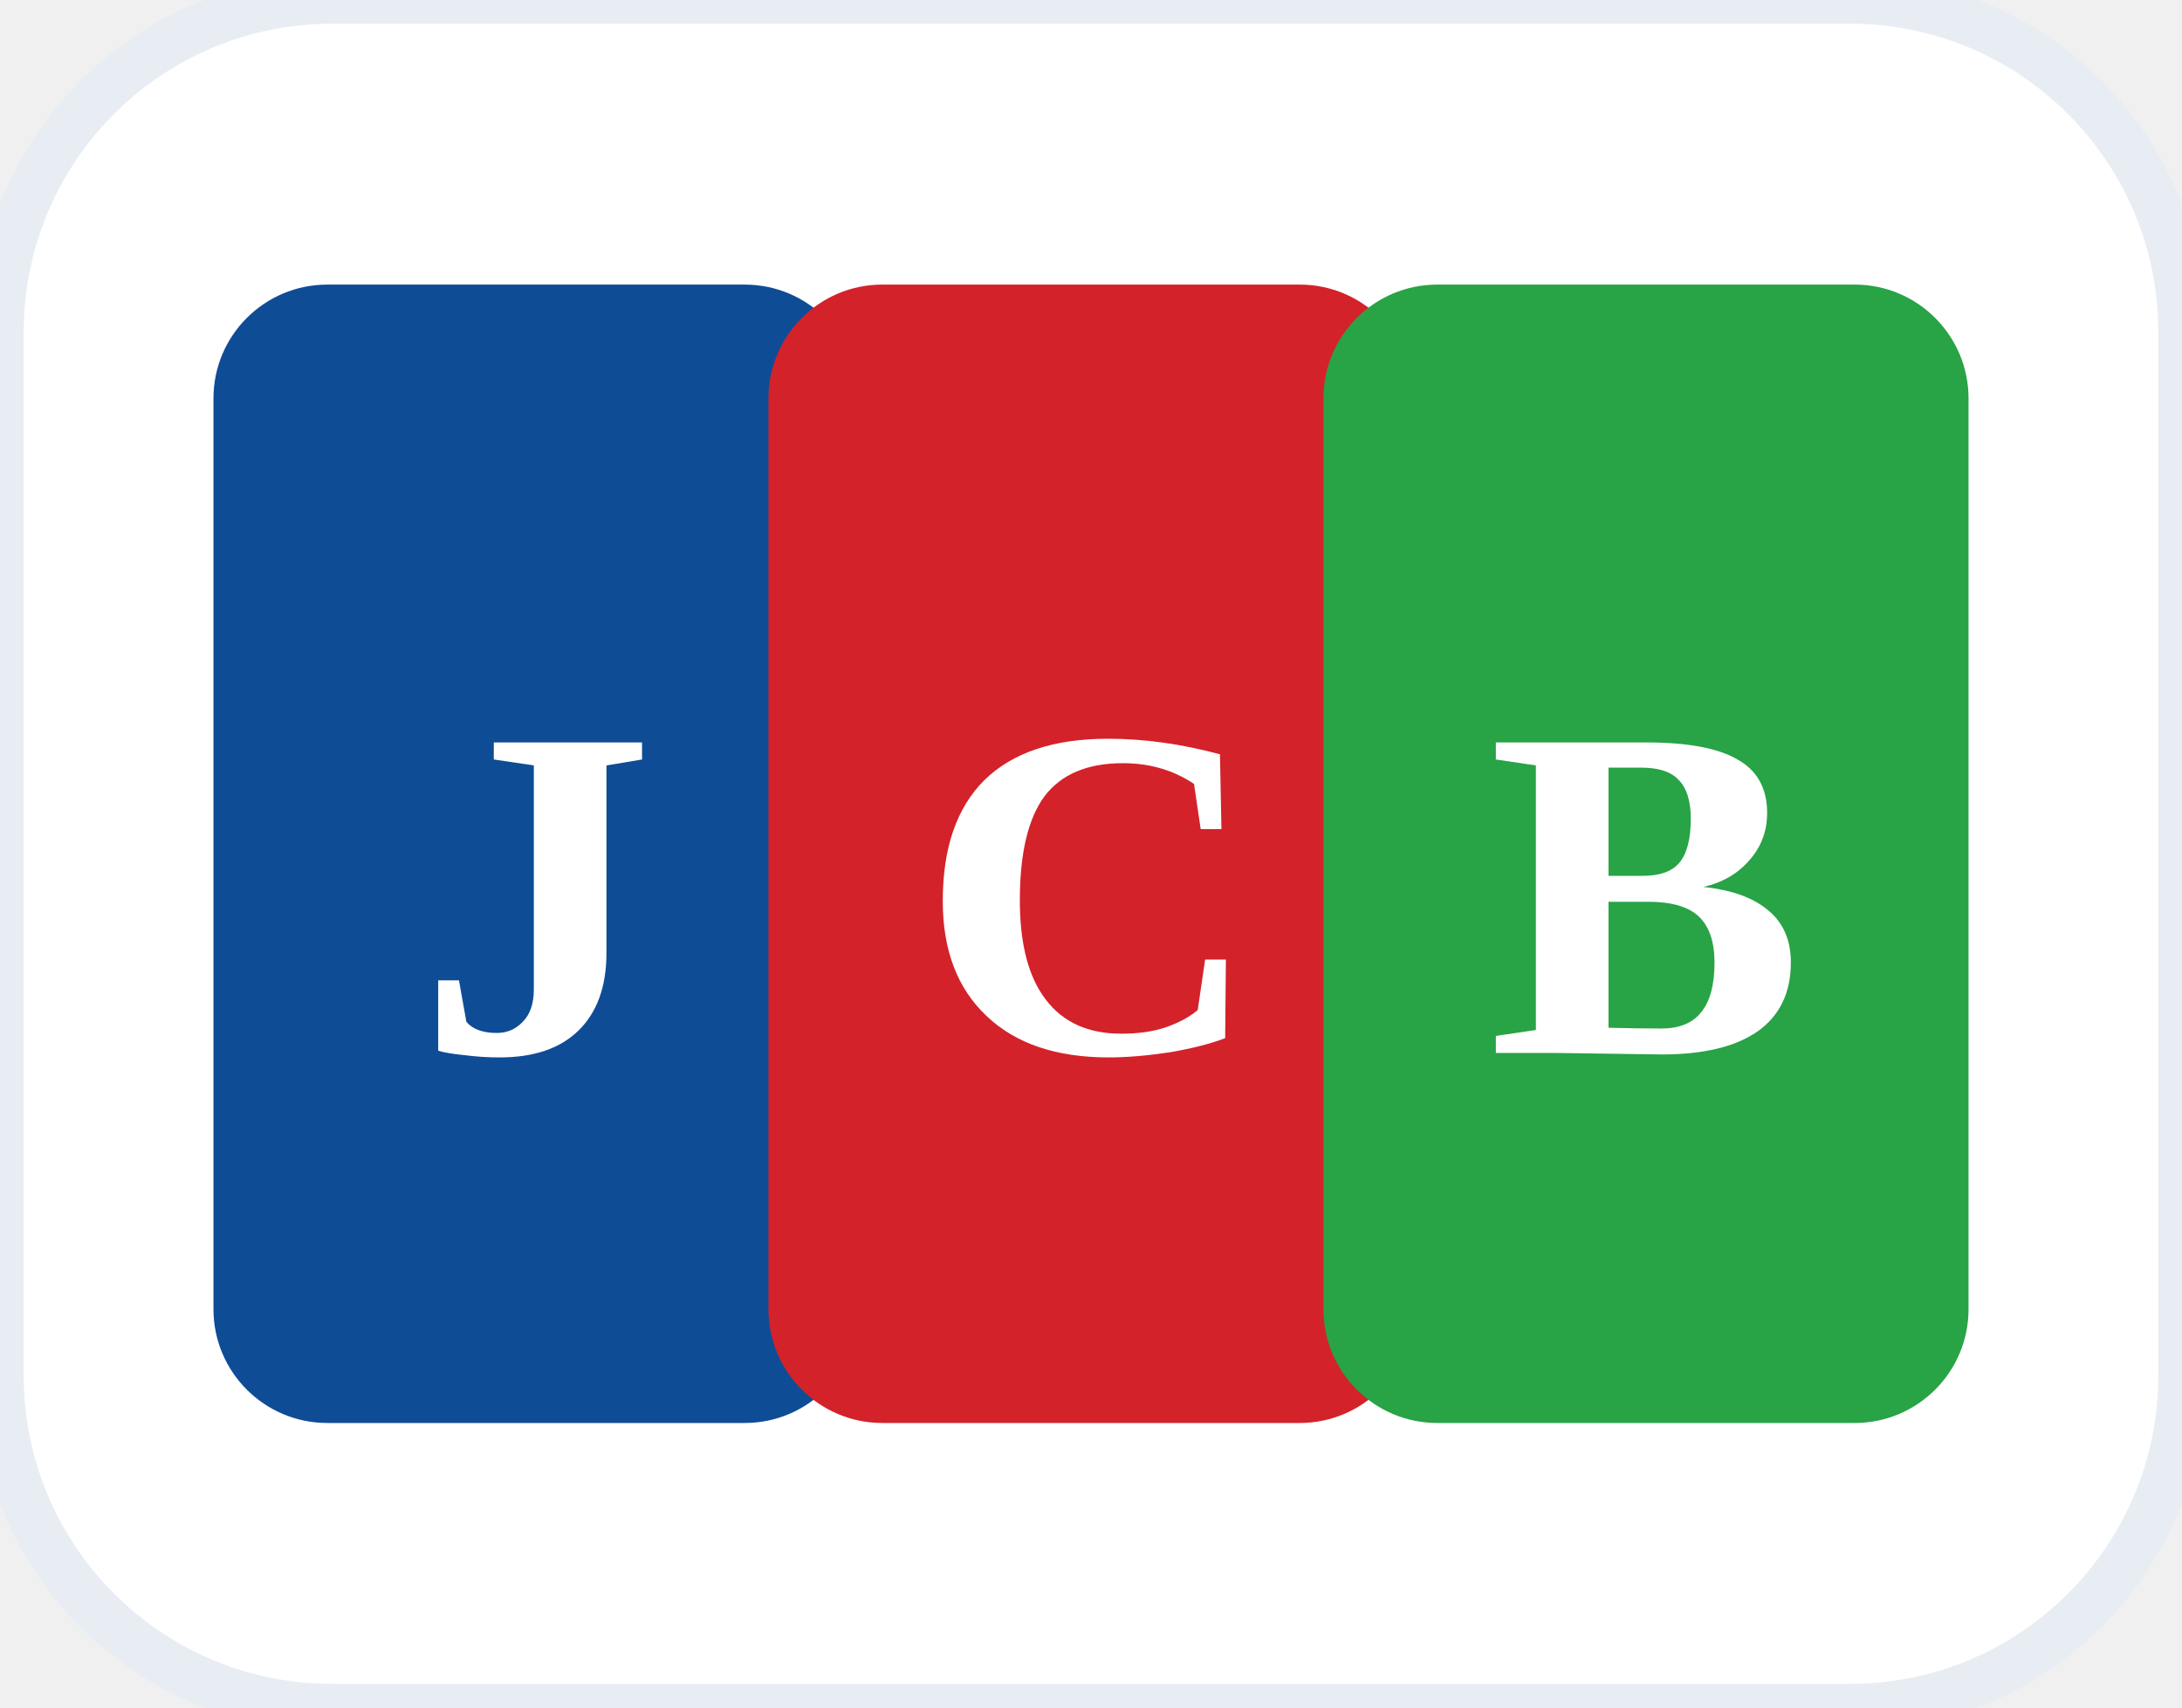
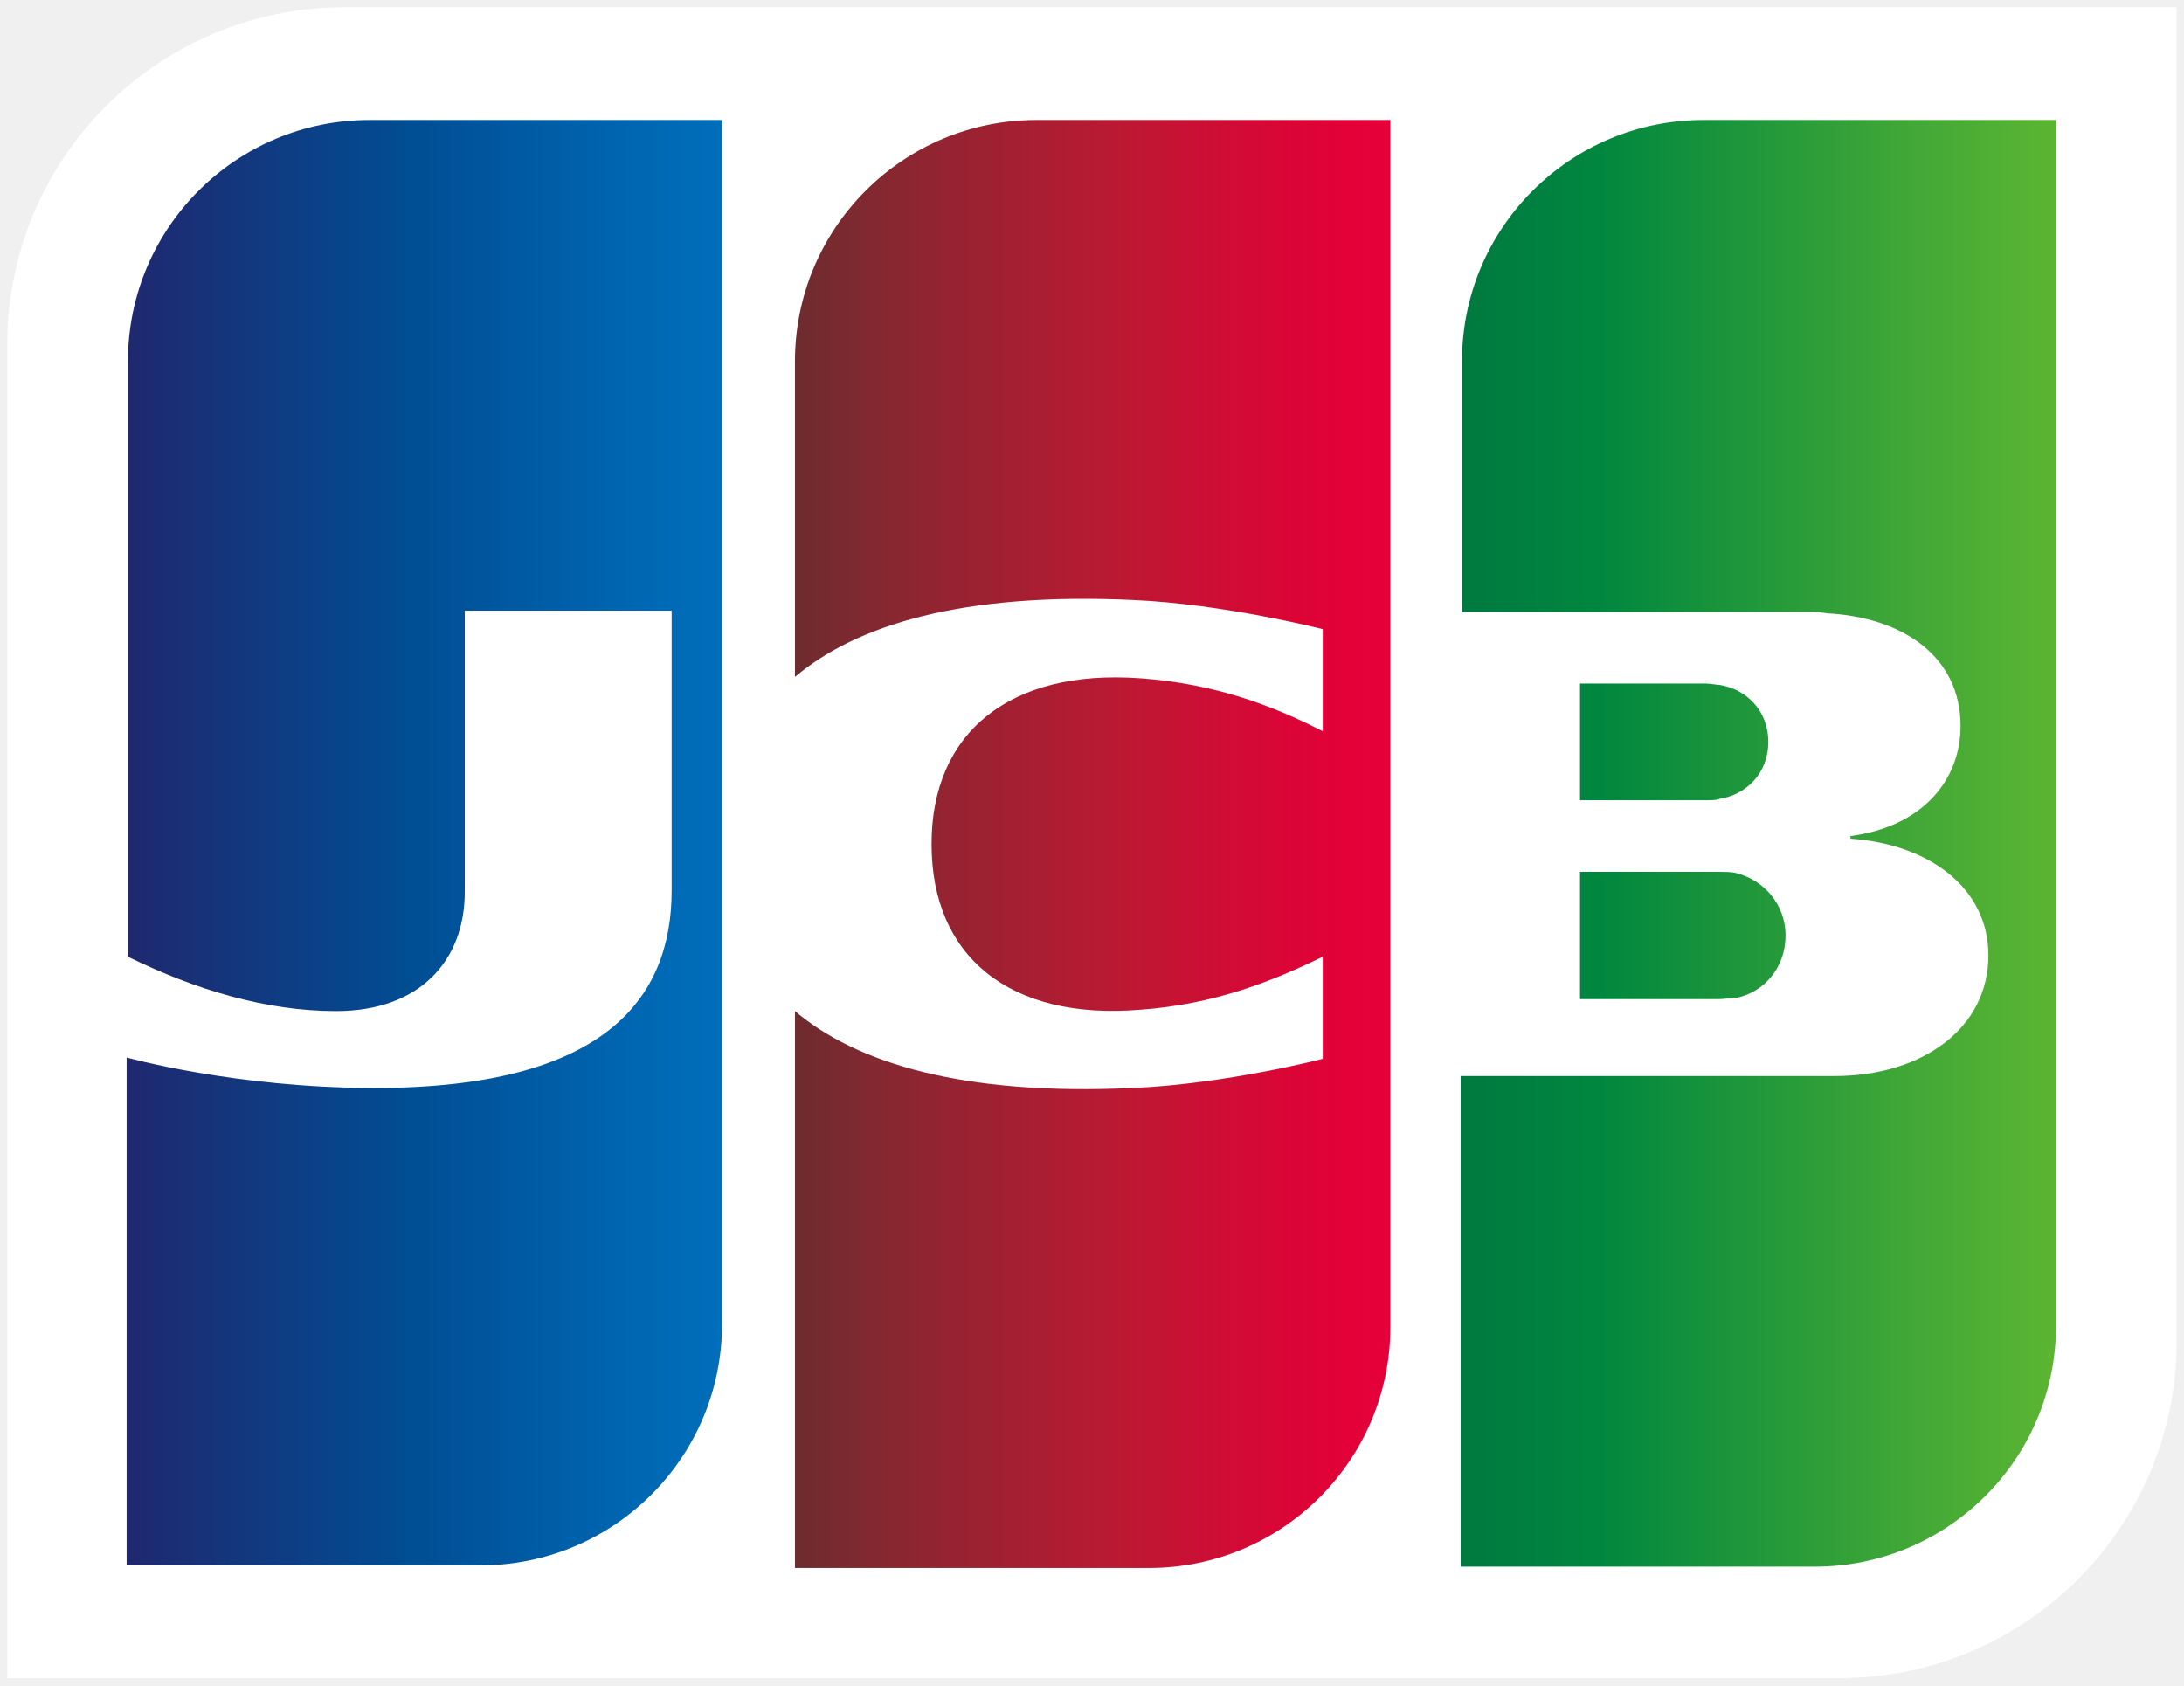
- <svg xmlns="http://www.w3.org/2000/svg" viewBox="0 0 46 36" role="img" aria-label="JCB">
-   <rect width="46" height="36" rx="7" fill="#fff" stroke="#E8EDF3" />
-   <g transform="translate(4.5 6)">
-     <rect width="13.6" height="24" rx="2.4" fill="#0E4C96" />
-     <rect x="11.7" width="13.6" height="24" rx="2.4" fill="#D3222A" />
-     <rect x="23.4" width="13.6" height="24" rx="2.4" fill="#28A346" />
-     <text x="6.8" y="16.2" text-anchor="middle" fill="#fff" font-size="10" font-weight="800" font-family="Georgia, 'Times New Roman', serif">J</text>
-     <text x="18.5" y="16.2" text-anchor="middle" fill="#fff" font-size="10" font-weight="800" font-family="Georgia, 'Times New Roman', serif">C</text>
-     <text x="30.2" y="16.2" text-anchor="middle" fill="#fff" font-size="10" font-weight="800" font-family="Georgia, 'Times New Roman', serif">B</text>
+ <svg xmlns="http://www.w3.org/2000/svg" height="231.511" width="300" xml:space="preserve" viewBox="0 0 300 231.511" y="0px" x="0px" id="レイヤー_1" version="1.1">
+   <defs id="defs6422" />
+   <style id="style6319" type="text/css">
+ 	.st0{fill:#FFFFFF;}
+ 	.st1{fill:url(#SVGID_1_);}
+ 	.st2{fill:url(#SVGID_2_);}
+ 	.st3{fill:url(#SVGID_3_);}
+ 	.st4{fill:url(#SVGID_4_);}
+ 	.st5{fill:url(#SVGID_5_);}
+ </style>
+   <g transform="translate(-9.4,96.811)" id="g6321">
+     <g transform="matrix(1.821516,0,0,1.821516,-8.543765,-109.8367)" id="g6323">
+       <path style="fill:#ffffff" id="path6325" d="m 174,108.3 c 0,14 -11.4,25.4 -25.4,25.4 l -138.2,0 0,-100.6 c 0,-14 11.4,-25.4 25.4,-25.4 l 138.2,0 0,100.6 z" class="st0" />
+       <g id="g6327">
+         <linearGradient gradientTransform="matrix(1.125,0,0,1.125,-11.9755,-13.8615)" y2="81.399" x2="157.33" y1="81.399" x1="117.386" gradientUnits="userSpaceOnUse" id="SVGID_1_">
+           <stop id="stop6330" style="stop-color:#007940" offset="0" />
+           <stop id="stop6332" style="stop-color:#00873F" offset="0.229" />
+           <stop id="stop6334" style="stop-color:#40A737" offset="0.743" />
+           <stop id="stop6336" style="stop-color:#5CB531" offset="1" />
+         </linearGradient>
+         <path style="fill:url(#SVGID_1_)" id="path6338" d="m 129,82.5 10.5,0 c 0.3,0 1,-0.1 1.3,-0.1 2,-0.4 3.7,-2.2 3.7,-4.7 0,-2.4 -1.7,-4.2 -3.7,-4.7 -0.3,-0.1 -0.9,-0.1 -1.3,-0.1 l -10.5,0 0,9.6 z" class="st1" />
+         <linearGradient gradientTransform="matrix(1.125,0,0,1.125,-11.9755,-13.8615)" y2="75.171" x2="157.332" y1="75.171" x1="117.384" gradientUnits="userSpaceOnUse" id="SVGID_2_">
+           <stop id="stop6341" style="stop-color:#007940" offset="0" />
+           <stop id="stop6343" style="stop-color:#00873F" offset="0.229" />
+           <stop id="stop6345" style="stop-color:#40A737" offset="0.743" />
+           <stop id="stop6347" style="stop-color:#5CB531" offset="1" />
+         </linearGradient>
+         <path style="fill:url(#SVGID_2_)" id="path6349" d="m 138.3,16.2 c -10,0 -18.2,8.1 -18.2,18.2 l 0,18.9 25.7,0 c 0.6,0 1.3,0 1.8,0.1 5.8,0.3 10.1,3.3 10.1,8.5 0,4.1 -2.9,7.6 -8.3,8.3 l 0,0.2 c 5.9,0.4 10.4,3.7 10.4,8.8 0,5.5 -5,9.1 -11.6,9.1 l -28.2,0 0,37 26.7,0 c 10,0 18.2,-8.1 18.2,-18.2 l 0,-90.9 -26.6,0 z" class="st2" />
+         <linearGradient gradientTransform="matrix(1.125,0,0,1.125,-11.9755,-13.8615)" y2="68.399" x2="157.331" y1="68.399" x1="117.385" gradientUnits="userSpaceOnUse" id="SVGID_3_">
+           <stop id="stop6352" style="stop-color:#007940" offset="0" />
+           <stop id="stop6354" style="stop-color:#00873F" offset="0.229" />
+           <stop id="stop6356" style="stop-color:#40A737" offset="0.743" />
+           <stop id="stop6358" style="stop-color:#5CB531" offset="1" />
+         </linearGradient>
+         <path style="fill:url(#SVGID_3_)" id="path6360" d="m 143.2,63.1 c 0,-2.4 -1.7,-4 -3.7,-4.3 -0.2,0 -0.7,-0.1 -1,-0.1 l -9.5,0 0,8.8 9.5,0 c 0.3,0 0.9,0 1,-0.1 2,-0.3 3.7,-1.9 3.7,-4.3 z" class="st3" />
+       </g>
+       <linearGradient gradientTransform="matrix(1.125,0,0,1.125,-11.9755,-13.8615)" y2="75.171" x2="68.522" y1="75.171" x1="27.959" gradientUnits="userSpaceOnUse" id="SVGID_4_">
+         <stop id="stop6363" style="stop-color:#1F286F" offset="0" />
+         <stop id="stop6365" style="stop-color:#004E94" offset="0.475" />
+         <stop id="stop6367" style="stop-color:#0066B1" offset="0.826" />
+         <stop id="stop6369" style="stop-color:#006FBC" offset="1" />
+       </linearGradient>
+       <path style="fill:url(#SVGID_4_)" id="path6371" d="m 37.7,16.2 c -10,0 -18.2,8.1 -18.2,18.2 l 0,44.9 c 5.1,2.5 10.4,4.1 15.7,4.1 6.3,0 9.7,-3.8 9.7,-9 l 0,-21.2 15.6,0 0,21.1 c 0,8.2 -5.1,14.9 -22.4,14.9 -10.5,0 -18.7,-2.3 -18.7,-2.3 l 0,38.3 26.7,0 c 10,0 18.2,-8.1 18.2,-18.2 l 0,-90.8 -26.6,0 z" class="st4" />
+       <linearGradient gradientTransform="matrix(1.125,0,0,1.125,-11.9755,-13.8615)" y2="75.171" x2="111.855" y1="75.171" x1="72.46" gradientUnits="userSpaceOnUse" id="SVGID_5_">
+         <stop id="stop6374" style="stop-color:#6C2C2F" offset="0" />
+         <stop id="stop6376" style="stop-color:#882730" offset="0.173" />
+         <stop id="stop6378" style="stop-color:#BE1833" offset="0.573" />
+         <stop id="stop6380" style="stop-color:#DC0436" offset="0.859" />
+         <stop id="stop6382" style="stop-color:#E60039" offset="1" />
+       </linearGradient>
+       <path style="fill:url(#SVGID_5_)" id="path6384" d="m 88,16.2 c -10,0 -18.2,8.1 -18.2,18.2 l 0,23.8 c 4.6,-3.9 12.6,-6.4 25.5,-5.8 6.9,0.3 14.3,2.2 14.3,2.2 l 0,7.7 c -3.7,-1.9 -8.1,-3.6 -13.8,-4 -9.8,-0.7 -15.7,4.1 -15.7,12.5 0,8.5 5.9,13.3 15.7,12.5 5.7,-0.4 10.1,-2.2 13.8,-4 l 0,7.7 c 0,0 -7.3,1.9 -14.3,2.2 -12.9,0.6 -20.9,-1.9 -25.5,-5.8 l 0,42 26.7,0 c 10,0 18.2,-8.1 18.2,-18.2 l 0,-91 -26.7,0 z" class="st5" />
+     </g>
+     <g id="g6386" />
  </g>
</svg>
